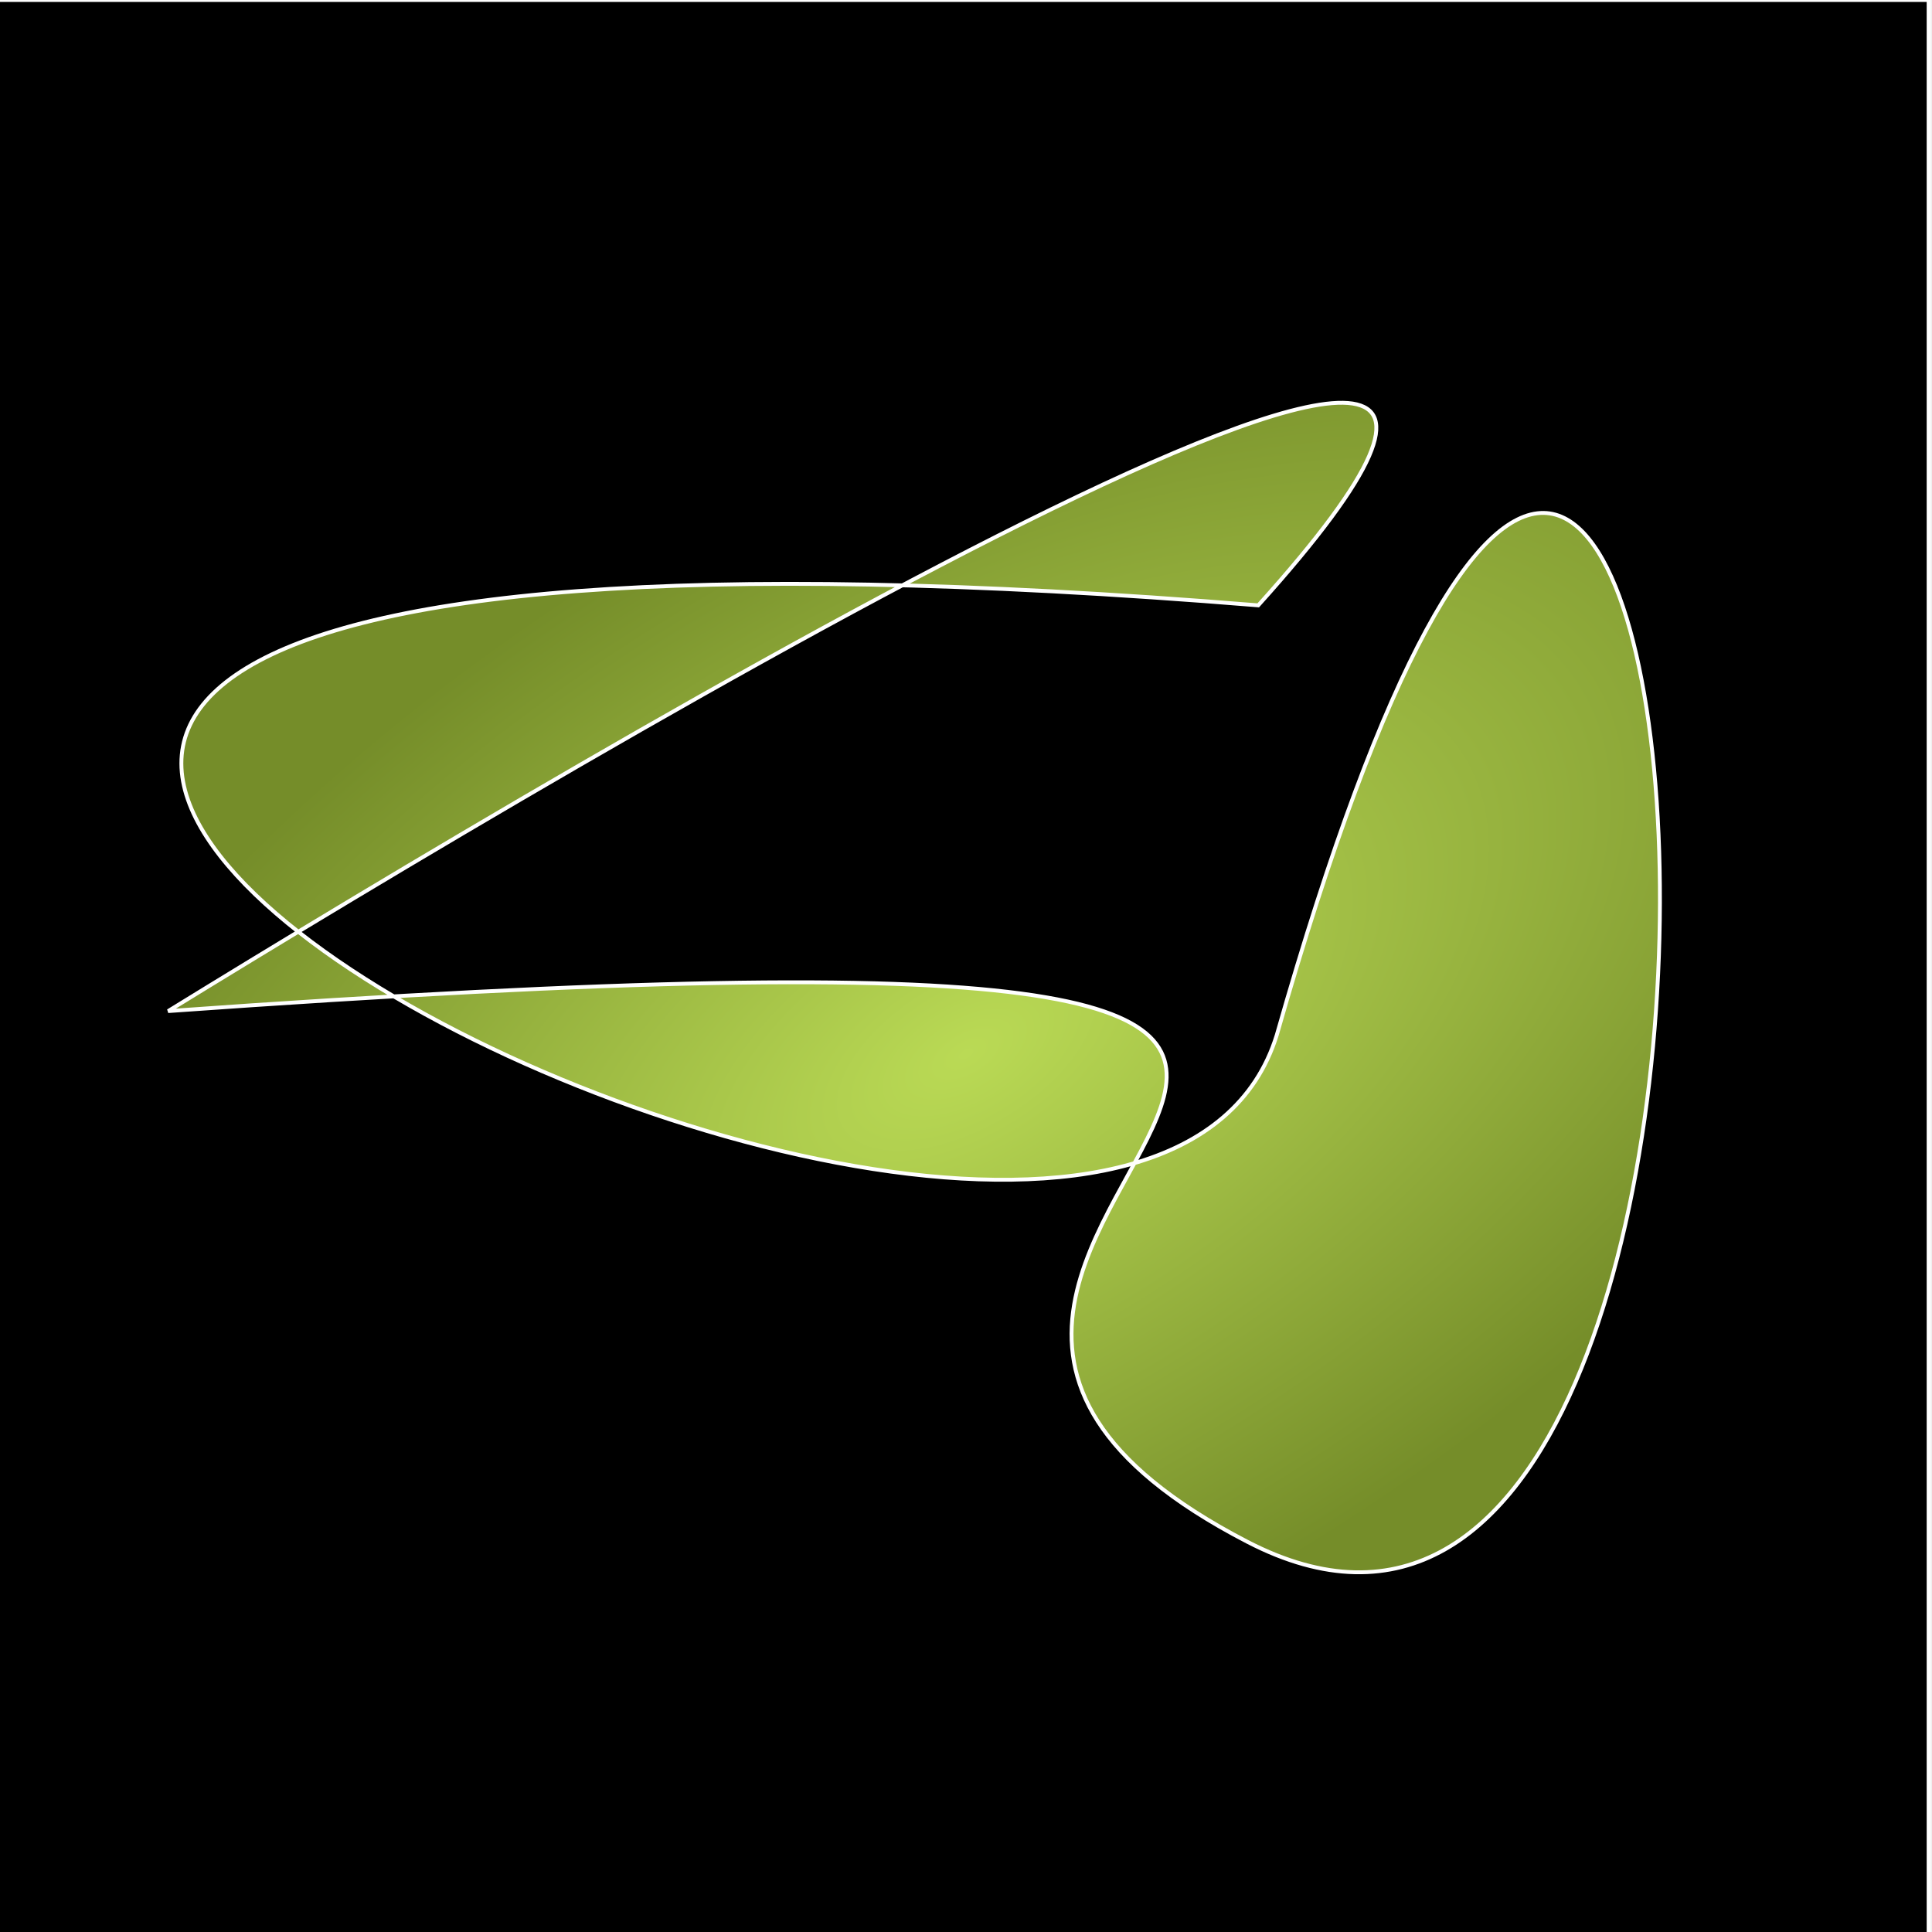
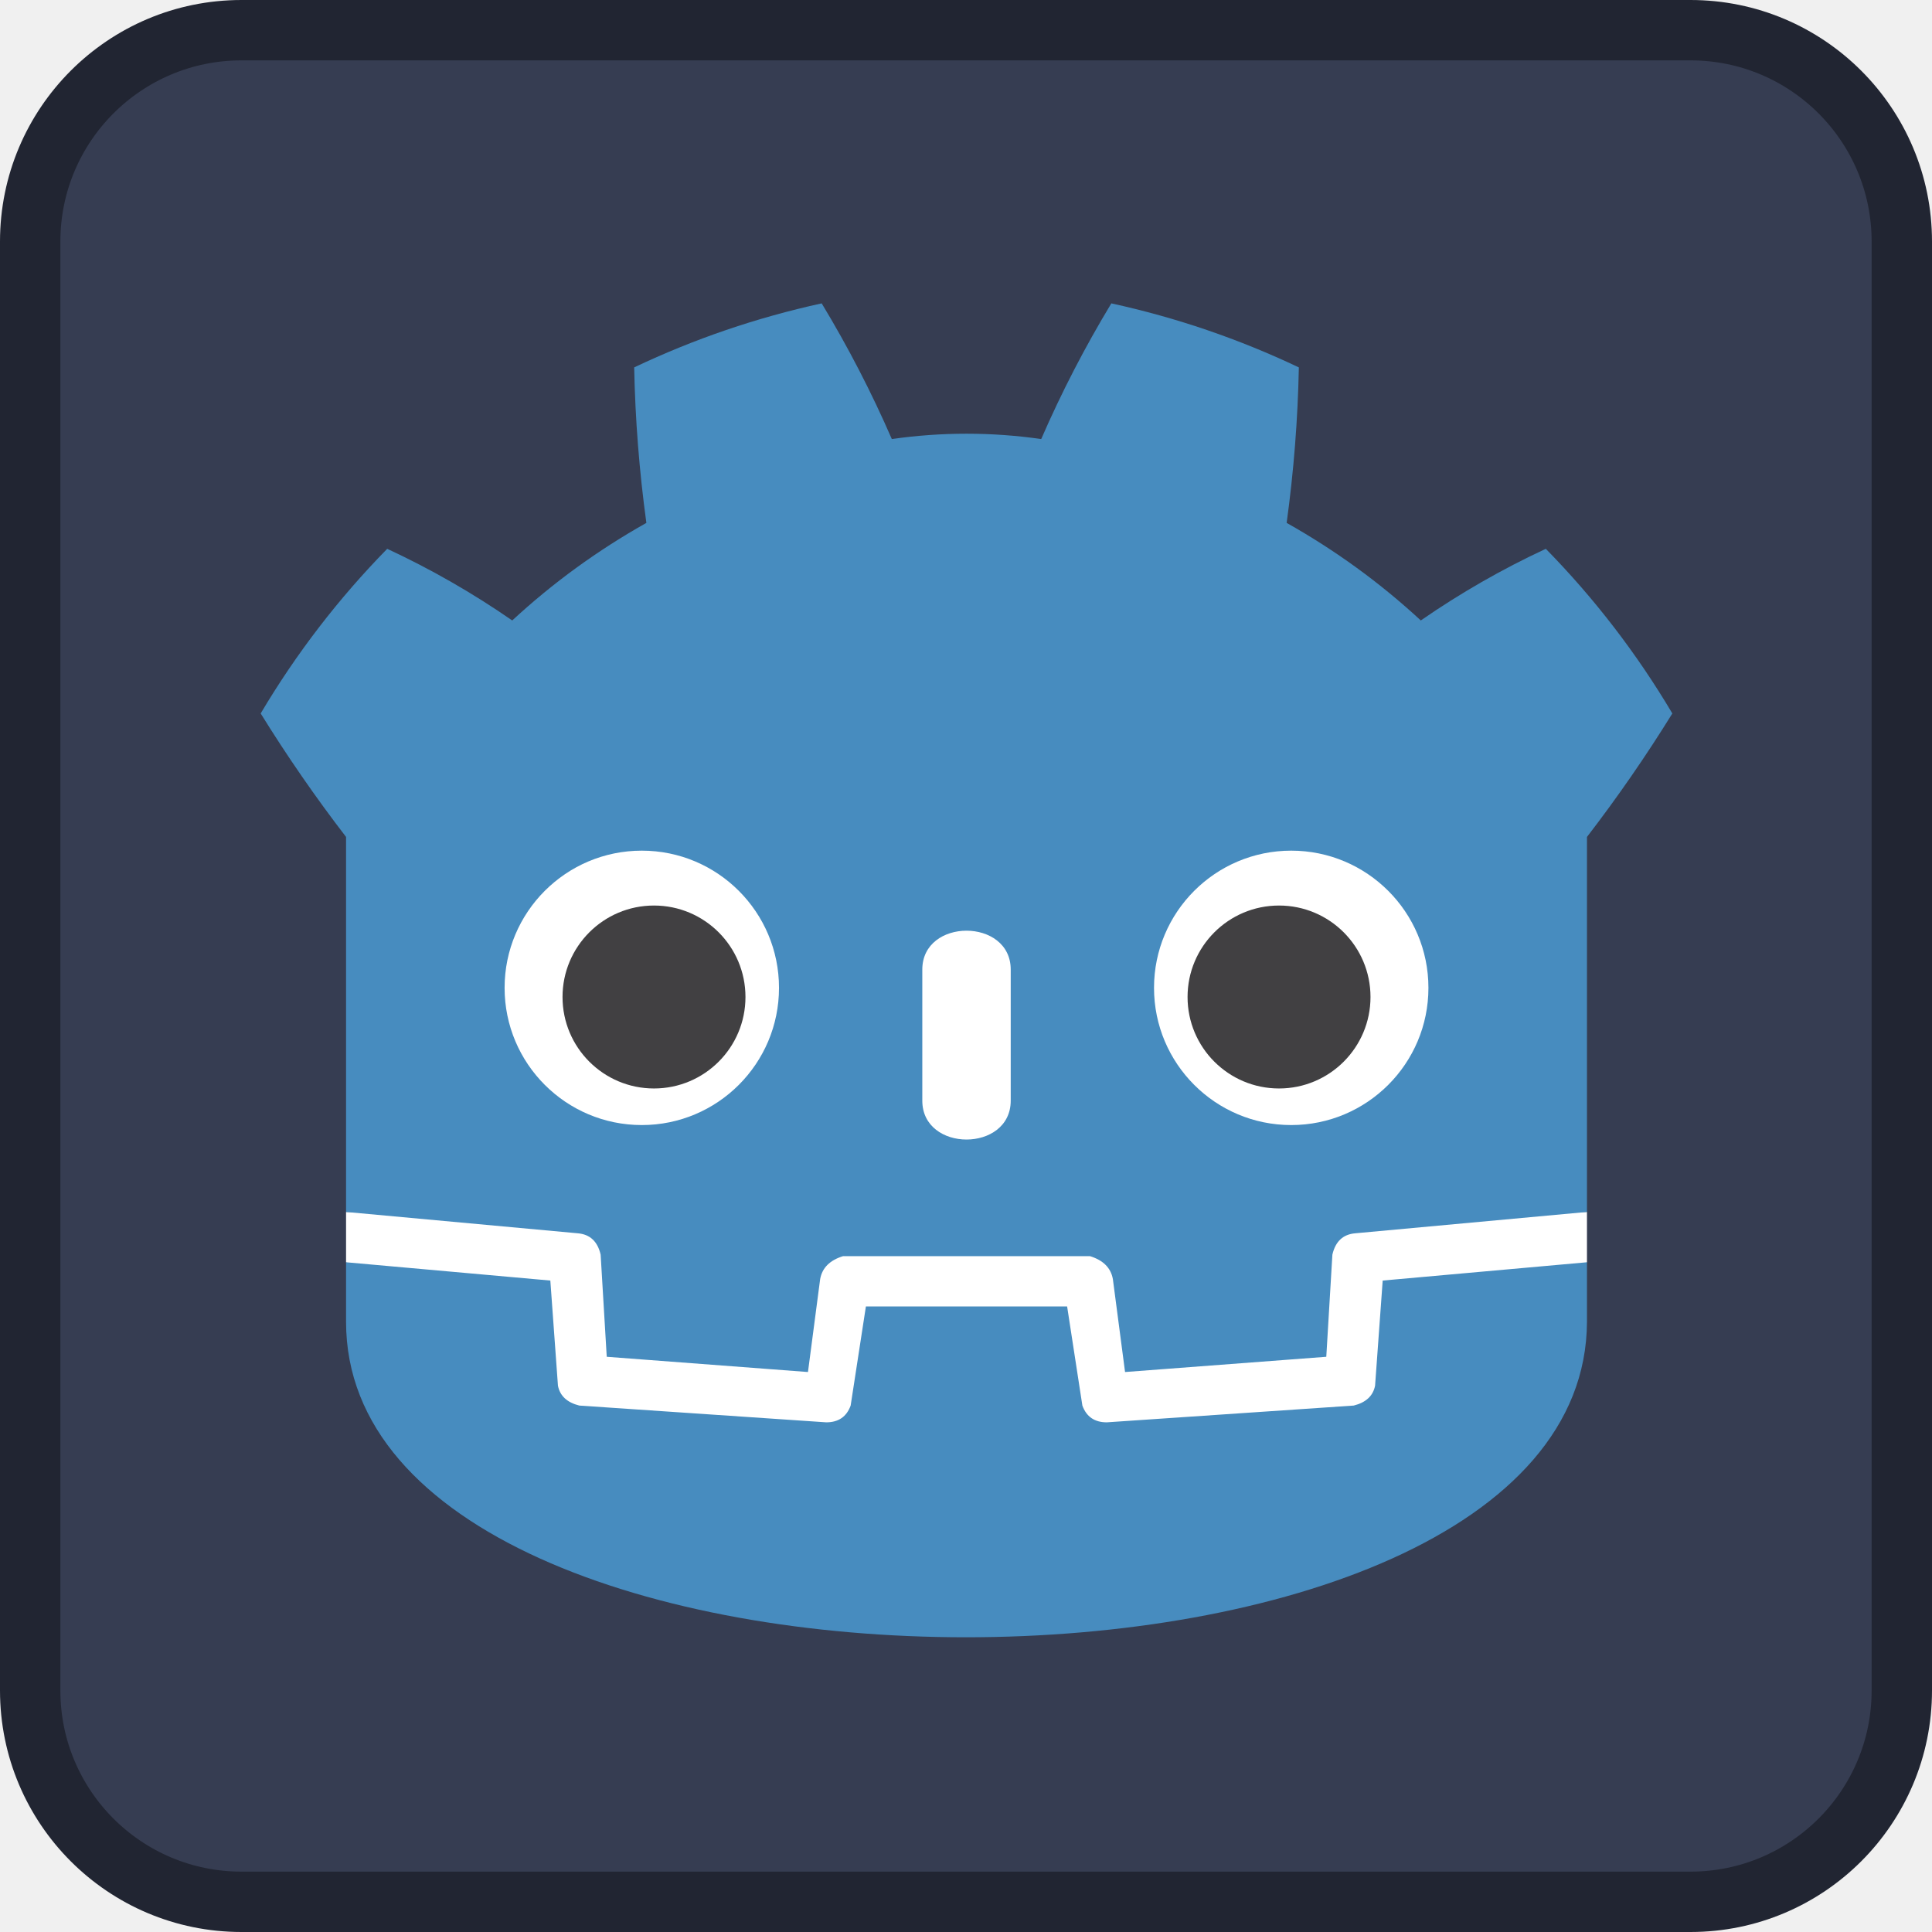
- <svg xmlns="http://www.w3.org/2000/svg" xmlns:ns1="https://boxy-svg.com" viewBox="0 0 500 500" width="500px" height="500px">
-   <defs>
-     <radialGradient gradientUnits="userSpaceOnUse" cx="341.352" cy="237.801" r="214.422" id="gradient-1" gradientTransform="matrix(0.367517, 0.625128, -1.207519, 0.709908, 411.6834, -109.4475)">
-       <stop offset="0" style="stop-color: #bada55" />
-       <stop offset="1" style="stop-color: #758d29" />
-     </radialGradient>
-     <ns1:export>
-       <ns1:file format="svg" path="icon.svg" />
-     </ns1:export>
-   </defs>
-   <rect x="-1.757" width="500.879" height="500.879" style="stroke: rgb(255, 255, 255);" />
-   <path style="stroke: rgb(255, 255, 255); fill: url(&quot;#gradient-1&quot;);" d="M 330.418 267.894 C 287.148 407.725 -282.158 107.16 325.631 156.666 C 452.584 15.784 149.829 196.24 43.51 261.671 C 516.914 227.751 162.152 315.831 322.829 399.02 C 483.506 482.209 443.366 -128.748 330.418 267.894 Z" />
-   <path style="fill: none; stroke: rgb(0, 0, 0);" d="M 183.17 246.752 L 180.759 237.914" />
+ <svg xmlns="http://www.w3.org/2000/svg" width="128" height="128">
+   <rect width="124" height="124" x="2" y="2" fill="#363d52" stroke="#212532" stroke-width="4" rx="14" />
+   <g fill="#fff" transform="translate(12.322 12.322)scale(.101)">
+     <path d="M105 673v33q407 354 814 0v-33z" />
+     <path fill="#478cbf" d="m105 673 152 14q12 1 15 14l4 67 132 10 8-61q2-11 15-15h162q13 4 15 15l8 61 132-10 4-67q3-13 15-14l152-14V427q30-39 56-81-35-59-83-108-43 20-82 47-40-37-88-64 7-51 8-102-59-28-123-42-26 43-46 89-49-7-98 0-20-46-46-89-64 14-123 42 1 51 8 102-48 27-88 64-39-27-82-47-48 49-83 108 26 42 56 81zm0 33v39c0 276 813 276 814 0v-39l-134 12-5 69q-2 10-14 13l-162 11q-12 0-16-11l-10-65H446l-10 65q-4 11-16 11l-162-11q-12-3-14-13l-5-69z" />
+     <path d="M483 600c0 34 58 34 58 0v-86c0-34-58-34-58 0z" />
+     <circle cx="725" cy="526" r="90" />
+     <circle cx="299" cy="526" r="90" />
+   </g>
+   <g fill="#414042" transform="translate(12.322 12.322)scale(.101)">
+     <circle cx="307" cy="532" r="60" />
+     <circle cx="717" cy="532" r="60" />
+   </g>
</svg>
